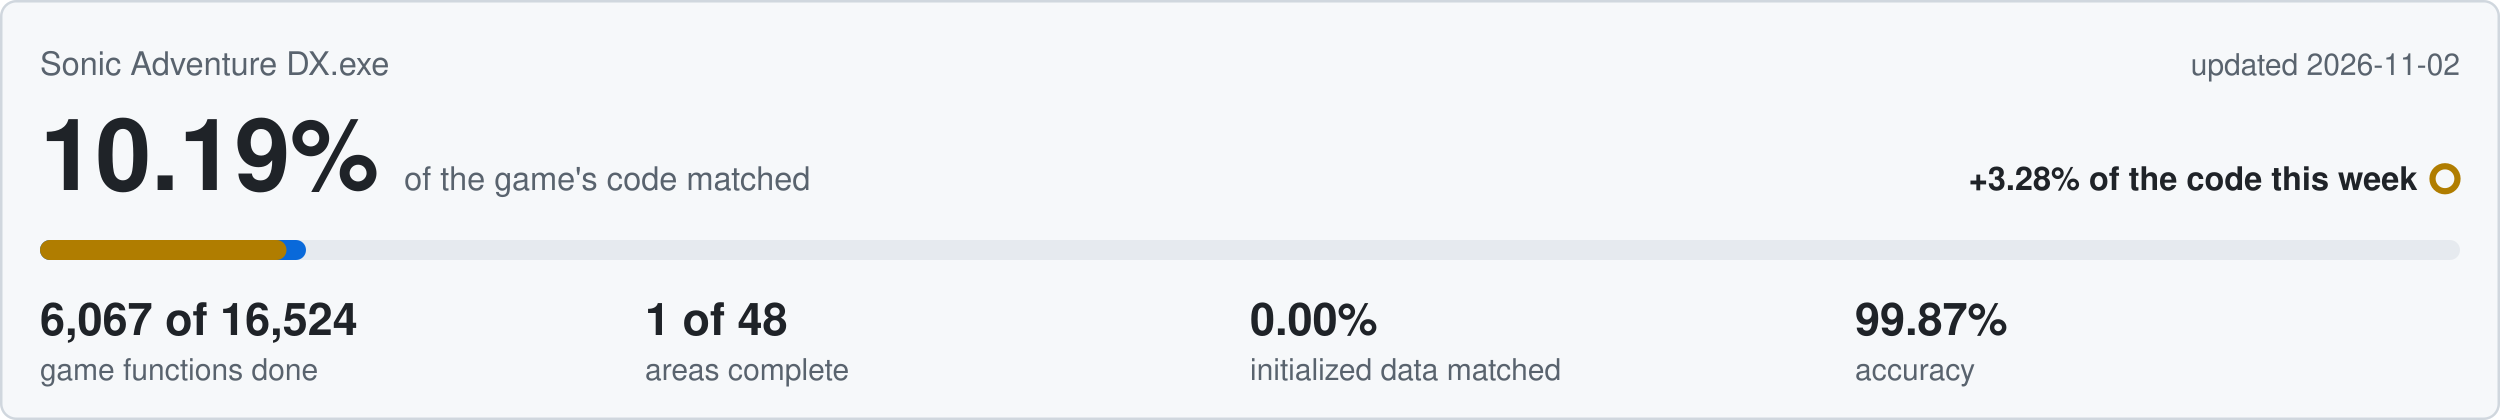
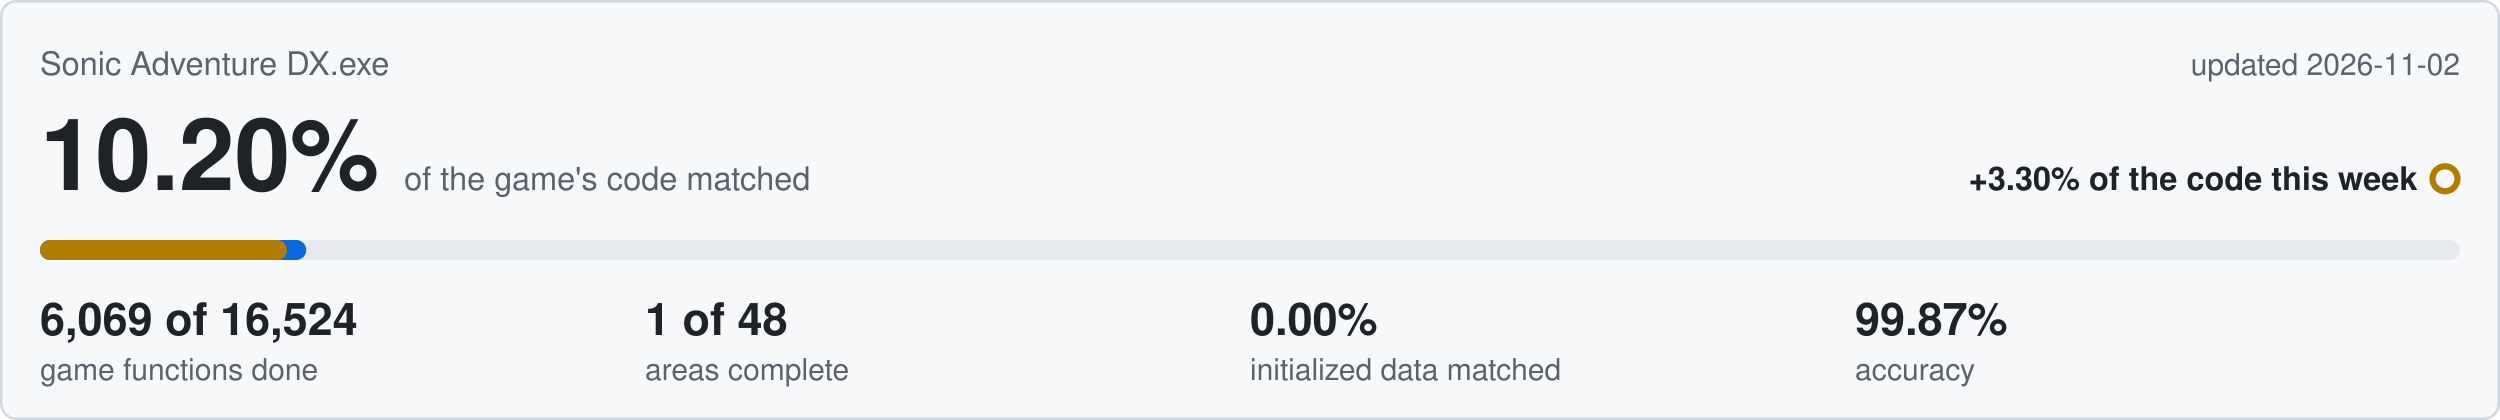
<svg xmlns="http://www.w3.org/2000/svg" viewBox="0 0 1000 168" width="1000" height="168">
  <rect x="0.5" y="0.5" width="999" height="167" rx="6" fill="#f6f8fa" stroke="#d0d7de" />
  <text x="16" y="30" font-family="Segoe UI,Helvetica,Arial,sans-serif" font-size="13" fill="#59636e">Sonic Adventure DX.exe</text>
  <text x="984" y="30" text-anchor="end" font-family="Segoe UI,Helvetica,Arial,sans-serif" font-size="12" fill="#59636e">updated 2026-11-02</text>
-   <text x="16" y="76" font-family="Segoe UI,Helvetica,Arial,sans-serif" font-size="40" font-weight="600" fill="#1f2328">10.19%<tspan dx="10" font-size="13" font-weight="400" fill="#59636e">of the game's code matched</tspan>
+   <text x="16" y="76" font-family="Segoe UI,Helvetica,Arial,sans-serif" font-size="40" font-weight="600" fill="#1f2328">10.20%<tspan dx="10" font-size="13" font-weight="400" fill="#59636e">of the game's code matched</tspan>
  </text>
-   <text x="967" y="76" text-anchor="end" font-family="Segoe UI,Helvetica,Arial,sans-serif" font-size="13" font-weight="600" fill="#1f2328">+3.28% of the code this week</text>
+   <text x="967" y="76" text-anchor="end" font-family="Segoe UI,Helvetica,Arial,sans-serif" font-size="13" font-weight="600" fill="#1f2328">+3.30% of the code this week</text>
  <circle cx="978" cy="71.5" r="5" fill="none" stroke="#b07d00" stroke-width="2.5" />
  <rect x="16" y="96" width="968" height="8" rx="4" fill="#e6eaef" />
-   <rect x="16" y="96" width="106.4" height="8" rx="4" fill="#0969da" />
-   <rect x="16" y="96" width="98.6" height="8" rx="4" fill="#b07d00" />
-   <text x="16" y="134" font-family="Segoe UI,Helvetica,Arial,sans-serif" font-size="18" font-weight="600" fill="#1f2328">6,067 of 16,524</text>
+   <rect x="16" y="96" width="106.5" height="8" rx="4" fill="#0969da" />
+   <rect x="16" y="96" width="98.8" height="8" rx="4" fill="#b07d00" />
+   <text x="16" y="134" font-family="Segoe UI,Helvetica,Arial,sans-serif" font-size="18" font-weight="600" fill="#1f2328">6,069 of 16,524</text>
  <text x="16" y="152" font-family="Segoe UI,Helvetica,Arial,sans-serif" font-size="12" fill="#59636e">game functions done</text>
  <text x="258" y="134" font-family="Segoe UI,Helvetica,Arial,sans-serif" font-size="18" font-weight="600" fill="#1f2328">1 of 48</text>
  <text x="258" y="152" font-family="Segoe UI,Helvetica,Arial,sans-serif" font-size="12" fill="#59636e">areas complete</text>
  <text x="500" y="134" font-family="Segoe UI,Helvetica,Arial,sans-serif" font-size="18" font-weight="600" fill="#1f2328">0.00%</text>
  <text x="500" y="152" font-family="Segoe UI,Helvetica,Arial,sans-serif" font-size="12" fill="#59636e">initialized data matched</text>
  <text x="742" y="134" font-family="Segoe UI,Helvetica,Arial,sans-serif" font-size="18" font-weight="600" fill="#1f2328">99.87%</text>
  <text x="742" y="152" font-family="Segoe UI,Helvetica,Arial,sans-serif" font-size="12" fill="#59636e">accuracy</text>
</svg>
